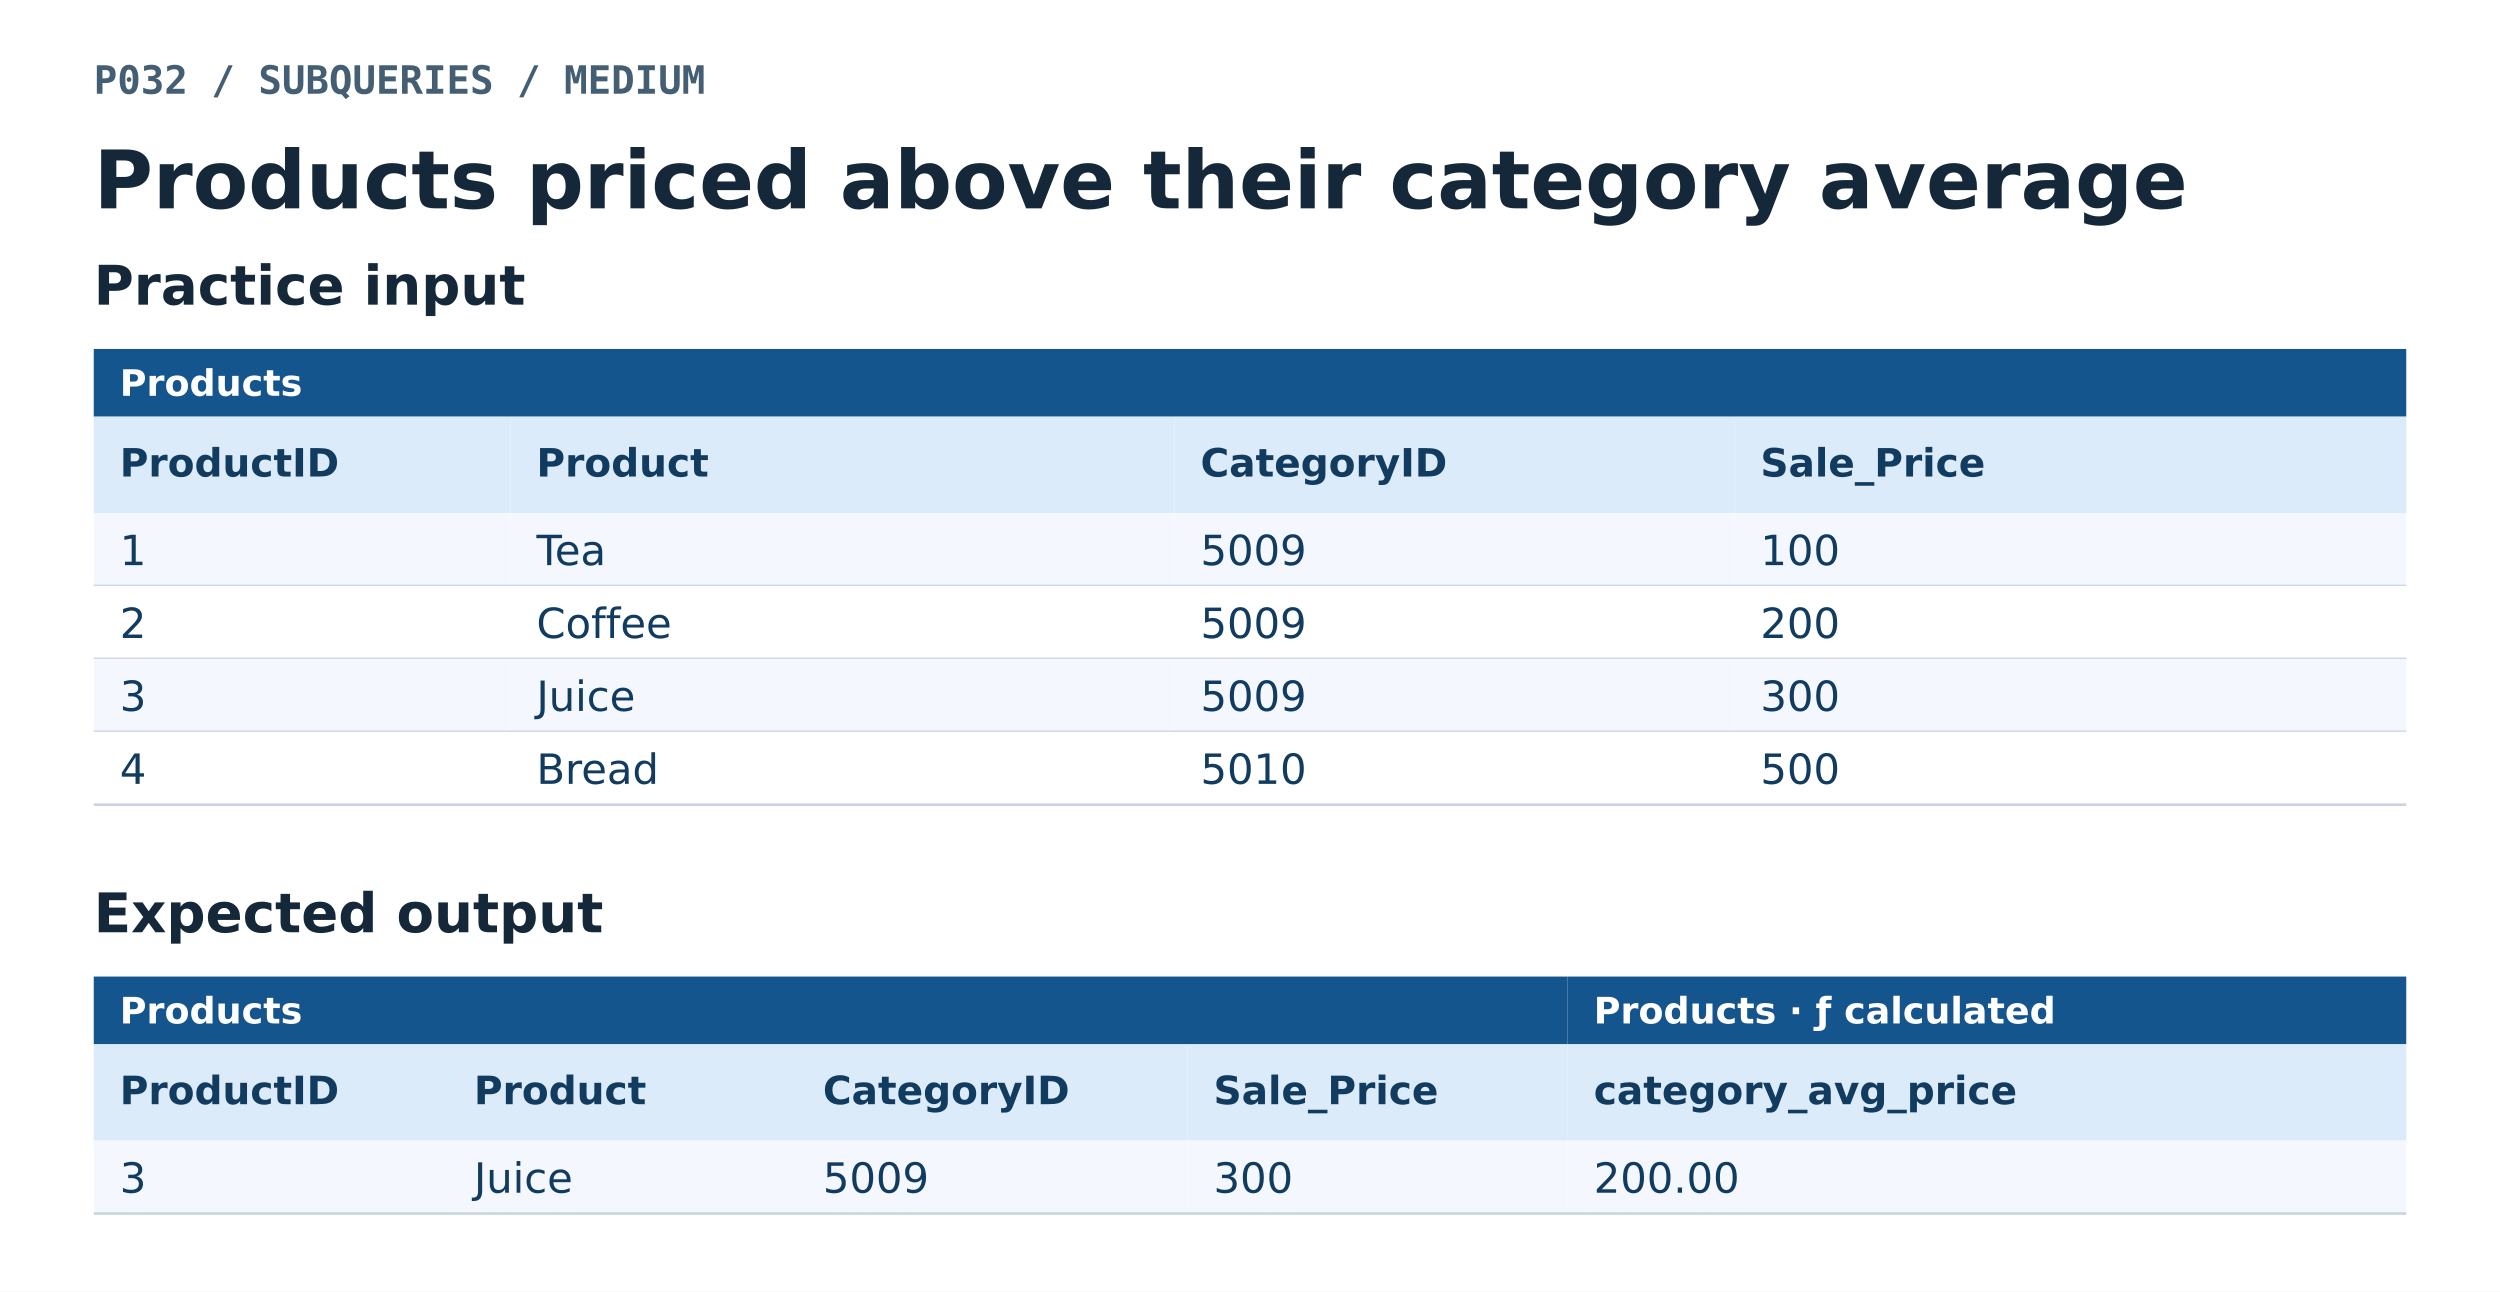
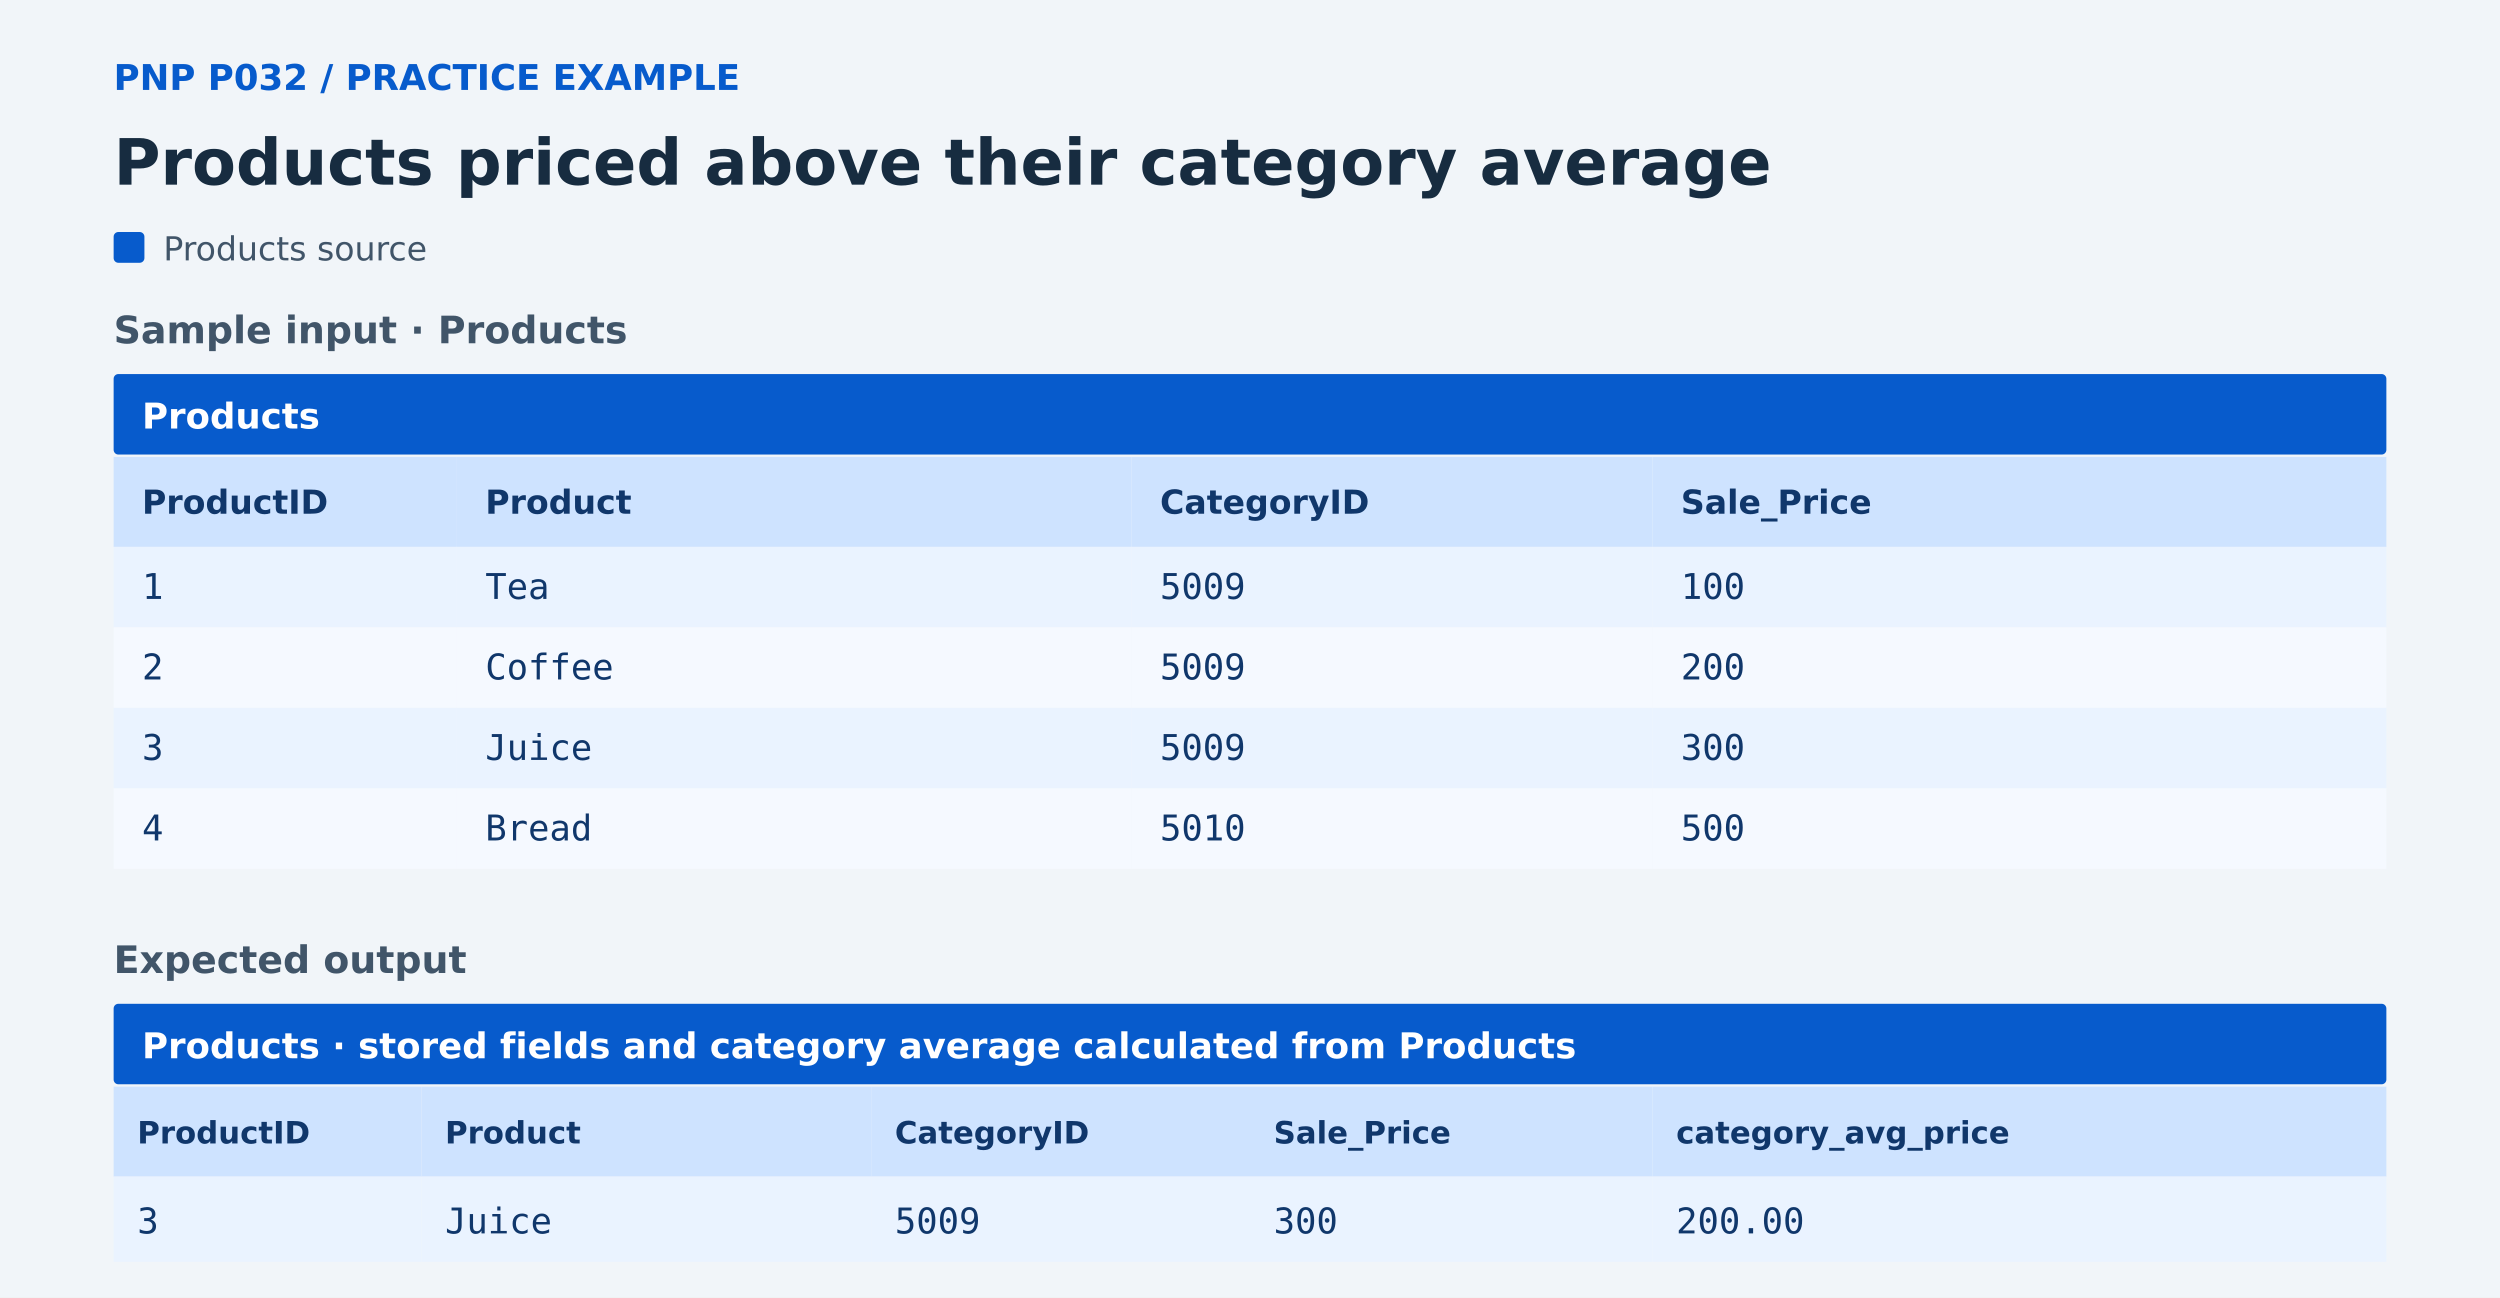
- <svg xmlns="http://www.w3.org/2000/svg" width="960" role="img" aria-labelledby="title desc" font-family="DejaVu Sans, Arial, sans-serif" height="496" viewBox="0 0 960 496">
-   <rect x="0" y="0" width="960" height="496" fill="#FFFFFF" />
-   <text x="36" y="36" font-size="15" font-weight="700" fill="#445E73" font-family="DejaVu Sans Mono, monospace">P032  /  SUBQUERIES  /  MEDIUM</text>
-   <text x="36" y="80" font-size="31" font-weight="700" fill="#14283A">Products priced above their category average</text>
-   <text x="36" y="117" font-size="21" font-weight="700" fill="#14283A">Practice input</text>
-   <rect x="36" y="134" width="888" height="26" fill="#15558D" />
-   <text x="46" y="152" font-size="14" font-weight="700" fill="#FFFFFF">Products</text>
-   <rect x="36" y="160" width="160" height="37" fill="#DBEBFA" />
-   <text x="46" y="183" font-size="15" font-weight="700" fill="#123B60">ProductID</text>
-   <rect x="196" y="160" width="255" height="37" fill="#DBEBFA" />
-   <text x="206" y="183" font-size="15" font-weight="700" fill="#123B60">Product</text>
-   <rect x="451" y="160" width="215" height="37" fill="#DBEBFA" />
-   <text x="461" y="183" font-size="15" font-weight="700" fill="#123B60">CategoryID</text>
-   <rect x="666" y="160" width="258" height="37" fill="#DBEBFA" />
-   <text x="676" y="183" font-size="15" font-weight="700" fill="#123B60">Sale_Price</text>
-   <rect x="36" y="197" width="160" height="28" fill="#F4F8FE" />
-   <text x="46" y="217" font-size="16" font-weight="400" fill="#123B60">1</text>
-   <rect x="196" y="197" width="255" height="28" fill="#F4F8FE" />
-   <text x="206" y="217" font-size="16" font-weight="400" fill="#123B60">Tea</text>
-   <rect x="451" y="197" width="215" height="28" fill="#F4F8FE" />
-   <text x="461" y="217" font-size="16" font-weight="400" fill="#123B60">5009</text>
-   <rect x="666" y="197" width="258" height="28" fill="#F4F8FE" />
-   <text x="676" y="217" font-size="16" font-weight="400" fill="#123B60">100</text>
-   <line x1="36" y1="225" x2="924" y2="225" stroke="#C8D4DF" stroke-width="1" />
-   <rect x="36" y="225" width="160" height="28" fill="#FFFFFF" />
-   <text x="46" y="245" font-size="16" font-weight="400" fill="#123B60">2</text>
-   <rect x="196" y="225" width="255" height="28" fill="#FFFFFF" />
-   <text x="206" y="245" font-size="16" font-weight="400" fill="#123B60">Coffee</text>
-   <rect x="451" y="225" width="215" height="28" fill="#FFFFFF" />
-   <text x="461" y="245" font-size="16" font-weight="400" fill="#123B60">5009</text>
-   <rect x="666" y="225" width="258" height="28" fill="#FFFFFF" />
-   <text x="676" y="245" font-size="16" font-weight="400" fill="#123B60">200</text>
-   <line x1="36" y1="253" x2="924" y2="253" stroke="#C8D4DF" stroke-width="1" />
-   <rect x="36" y="253" width="160" height="28" fill="#F4F8FE" />
-   <text x="46" y="273" font-size="16" font-weight="400" fill="#123B60">3</text>
-   <rect x="196" y="253" width="255" height="28" fill="#F4F8FE" />
-   <text x="206" y="273" font-size="16" font-weight="400" fill="#123B60">Juice</text>
-   <rect x="451" y="253" width="215" height="28" fill="#F4F8FE" />
-   <text x="461" y="273" font-size="16" font-weight="400" fill="#123B60">5009</text>
-   <rect x="666" y="253" width="258" height="28" fill="#F4F8FE" />
-   <text x="676" y="273" font-size="16" font-weight="400" fill="#123B60">300</text>
-   <line x1="36" y1="281" x2="924" y2="281" stroke="#C8D4DF" stroke-width="1" />
-   <rect x="36" y="281" width="160" height="28" fill="#FFFFFF" />
-   <text x="46" y="301" font-size="16" font-weight="400" fill="#123B60">4</text>
-   <rect x="196" y="281" width="255" height="28" fill="#FFFFFF" />
-   <text x="206" y="301" font-size="16" font-weight="400" fill="#123B60">Bread</text>
-   <rect x="451" y="281" width="215" height="28" fill="#FFFFFF" />
-   <text x="461" y="301" font-size="16" font-weight="400" fill="#123B60">5010</text>
-   <rect x="666" y="281" width="258" height="28" fill="#FFFFFF" />
-   <text x="676" y="301" font-size="16" font-weight="400" fill="#123B60">500</text>
-   <line x1="36" y1="309" x2="924" y2="309" stroke="#C8D4DF" stroke-width="1" />
-   <text x="36" y="358" font-size="21" font-weight="700" fill="#14283A">Expected output</text>
-   <rect x="36" y="375" width="566" height="26" fill="#15558D" />
-   <text x="46" y="393" font-size="14" font-weight="700" fill="#FFFFFF">Products</text>
-   <rect x="602" y="375" width="322" height="26" fill="#15558D" />
-   <text x="612" y="393" font-size="14" font-weight="700" fill="#FFFFFF">Products · ƒ calculated</text>
-   <rect x="36" y="401" width="136" height="37" fill="#DBEBFA" />
-   <text x="46" y="424" font-size="15" font-weight="700" fill="#123B60">ProductID</text>
-   <rect x="172" y="401" width="134" height="37" fill="#DBEBFA" />
-   <text x="182" y="424" font-size="15" font-weight="700" fill="#123B60">Product</text>
-   <rect x="306" y="401" width="150" height="37" fill="#DBEBFA" />
-   <text x="316" y="424" font-size="15" font-weight="700" fill="#123B60">CategoryID</text>
-   <rect x="456" y="401" width="146" height="37" fill="#DBEBFA" />
-   <text x="466" y="424" font-size="15" font-weight="700" fill="#123B60">Sale_Price</text>
-   <rect x="602" y="401" width="322" height="37" fill="#DBEBFA" />
-   <text x="612" y="424" font-size="15" font-weight="700" fill="#123B60">category_avg_price</text>
-   <rect x="36" y="438" width="136" height="28" fill="#F4F8FE" />
-   <text x="46" y="458" font-size="16" font-weight="400" fill="#123B60">3</text>
-   <rect x="172" y="438" width="134" height="28" fill="#F4F8FE" />
-   <text x="182" y="458" font-size="16" font-weight="400" fill="#123B60">Juice</text>
-   <rect x="306" y="438" width="150" height="28" fill="#F4F8FE" />
-   <text x="316" y="458" font-size="16" font-weight="400" fill="#123B60">5009</text>
-   <rect x="456" y="438" width="146" height="28" fill="#F4F8FE" />
-   <text x="466" y="458" font-size="16" font-weight="400" fill="#123B60">300</text>
-   <rect x="602" y="438" width="322" height="28" fill="#F4F8FE" />
-   <text x="612" y="458" font-size="16" font-weight="400" fill="#123B60">200.00</text>
-   <line x1="36" y1="466" x2="924" y2="466" stroke="#C8D4DF" stroke-width="1" />
+ <svg xmlns="http://www.w3.org/2000/svg" width="1056" height="548" viewBox="0 0 1056 548" role="img" aria-labelledby="title desc">
+   <rect width="1056" height="548" fill="#F1F5F9" />
+   <text x="48" y="38" font-family="DejaVu Sans, Arial, sans-serif" font-size="15" font-weight="700" fill="#075BCC">PNP P032 / PRACTICE EXAMPLE</text>
+   <text x="48" y="78" font-family="DejaVu Sans, Arial, sans-serif" font-size="27" font-weight="700" fill="#172C40">Products priced above their category average</text>
+   <rect x="48" y="98" width="13" height="13" rx="2" fill="#075BCC" />
+   <text x="69" y="110" font-family="DejaVu Sans, Arial, sans-serif" font-size="14" fill="#415569">Products source</text>
+   <text x="48" y="145" font-family="DejaVu Sans, Arial, sans-serif" font-size="16" font-weight="700" fill="#415569">Sample input · Products</text>
+   <g data-source="Products" aria-label="Products source band">
+     <rect x="48" y="158" width="960" height="34" rx="2" fill="#075BCC" />
+     <text x="60" y="181" font-family="DejaVu Sans, Arial, sans-serif" font-size="15" font-weight="700" fill="#FFFFFF">Products</text>
+   </g>
+   <g font-family="DejaVu Sans, Arial, sans-serif" font-size="14" font-weight="700" fill="#10376B">
+     <rect x="48" y="193" width="145" height="38" fill="#CEE3FF" />
+     <text x="60" y="217">ProductID</text>
+     <rect x="193" y="193" width="285" height="38" fill="#CEE3FF" />
+     <text x="205" y="217">Product</text>
+     <rect x="478" y="193" width="220" height="38" fill="#CEE3FF" />
+     <text x="490" y="217">CategoryID</text>
+     <rect x="698" y="193" width="310" height="38" fill="#CEE3FF" />
+     <text x="710" y="217">Sale_Price</text>
+   </g>
+   <g font-family="DejaVu Sans Mono, monospace" font-size="15" fill="#10376B" data-source="Products">
+     <g>
+       <rect x="48" y="231" width="145" height="34" fill="#EAF3FF" />
+       <text x="60" y="253">1</text>
+       <rect x="193" y="231" width="285" height="34" fill="#EAF3FF" />
+       <text x="205" y="253">Tea</text>
+       <rect x="478" y="231" width="220" height="34" fill="#EAF3FF" />
+       <text x="490" y="253">5009</text>
+       <rect x="698" y="231" width="310" height="34" fill="#EAF3FF" />
+       <text x="710" y="253">100</text>
+     </g>
+     <g>
+       <rect x="48" y="265" width="145" height="34" fill="#F5F9FF" />
+       <text x="60" y="287">2</text>
+       <rect x="193" y="265" width="285" height="34" fill="#F5F9FF" />
+       <text x="205" y="287">Coffee</text>
+       <rect x="478" y="265" width="220" height="34" fill="#F5F9FF" />
+       <text x="490" y="287">5009</text>
+       <rect x="698" y="265" width="310" height="34" fill="#F5F9FF" />
+       <text x="710" y="287">200</text>
+     </g>
+     <g>
+       <rect x="48" y="299" width="145" height="34" fill="#EAF3FF" />
+       <text x="60" y="321">3</text>
+       <rect x="193" y="299" width="285" height="34" fill="#EAF3FF" />
+       <text x="205" y="321">Juice</text>
+       <rect x="478" y="299" width="220" height="34" fill="#EAF3FF" />
+       <text x="490" y="321">5009</text>
+       <rect x="698" y="299" width="310" height="34" fill="#EAF3FF" />
+       <text x="710" y="321">300</text>
+     </g>
+     <g>
+       <rect x="48" y="333" width="145" height="34" fill="#F5F9FF" />
+       <text x="60" y="355">4</text>
+       <rect x="193" y="333" width="285" height="34" fill="#F5F9FF" />
+       <text x="205" y="355">Bread</text>
+       <rect x="478" y="333" width="220" height="34" fill="#F5F9FF" />
+       <text x="490" y="355">5010</text>
+       <rect x="698" y="333" width="310" height="34" fill="#F5F9FF" />
+       <text x="710" y="355">500</text>
+     </g>
+   </g>
+   <text x="48" y="411" font-family="DejaVu Sans, Arial, sans-serif" font-size="16" font-weight="700" fill="#415569">Expected output</text>
+   <g data-source="Products" aria-label="Products source band for all output columns">
+     <rect x="48" y="424" width="960" height="34" rx="2" fill="#075BCC" />
+     <text x="60" y="447" font-family="DejaVu Sans, Arial, sans-serif" font-size="15" font-weight="700" fill="#FFFFFF">Products · stored fields and category average calculated from Products</text>
+   </g>
+   <g font-family="DejaVu Sans, Arial, sans-serif" font-size="13" font-weight="700" fill="#10376B">
+     <rect x="48" y="459" width="130" height="38" fill="#CEE3FF" />
+     <text x="58" y="483">ProductID</text>
+     <rect x="178" y="459" width="190" height="38" fill="#CEE3FF" />
+     <text x="188" y="483">Product</text>
+     <rect x="368" y="459" width="160" height="38" fill="#CEE3FF" />
+     <text x="378" y="483">CategoryID</text>
+     <rect x="528" y="459" width="170" height="38" fill="#CEE3FF" />
+     <text x="538" y="483">Sale_Price</text>
+     <rect x="698" y="459" width="310" height="38" fill="#CEE3FF" />
+     <text x="708" y="483">category_avg_price</text>
+   </g>
+   <g font-family="DejaVu Sans Mono, monospace" font-size="15" fill="#10376B" data-source="Products">
+     <rect x="48" y="497" width="130" height="36" fill="#EAF3FF" />
+     <text x="58" y="521">3</text>
+     <rect x="178" y="497" width="190" height="36" fill="#EAF3FF" />
+     <text x="188" y="521">Juice</text>
+     <rect x="368" y="497" width="160" height="36" fill="#EAF3FF" />
+     <text x="378" y="521">5009</text>
+     <rect x="528" y="497" width="170" height="36" fill="#EAF3FF" />
+     <text x="538" y="521">300</text>
+     <rect x="698" y="497" width="310" height="36" fill="#EAF3FF" />
+     <text x="708" y="521">200.00</text>
+   </g>
</svg>
